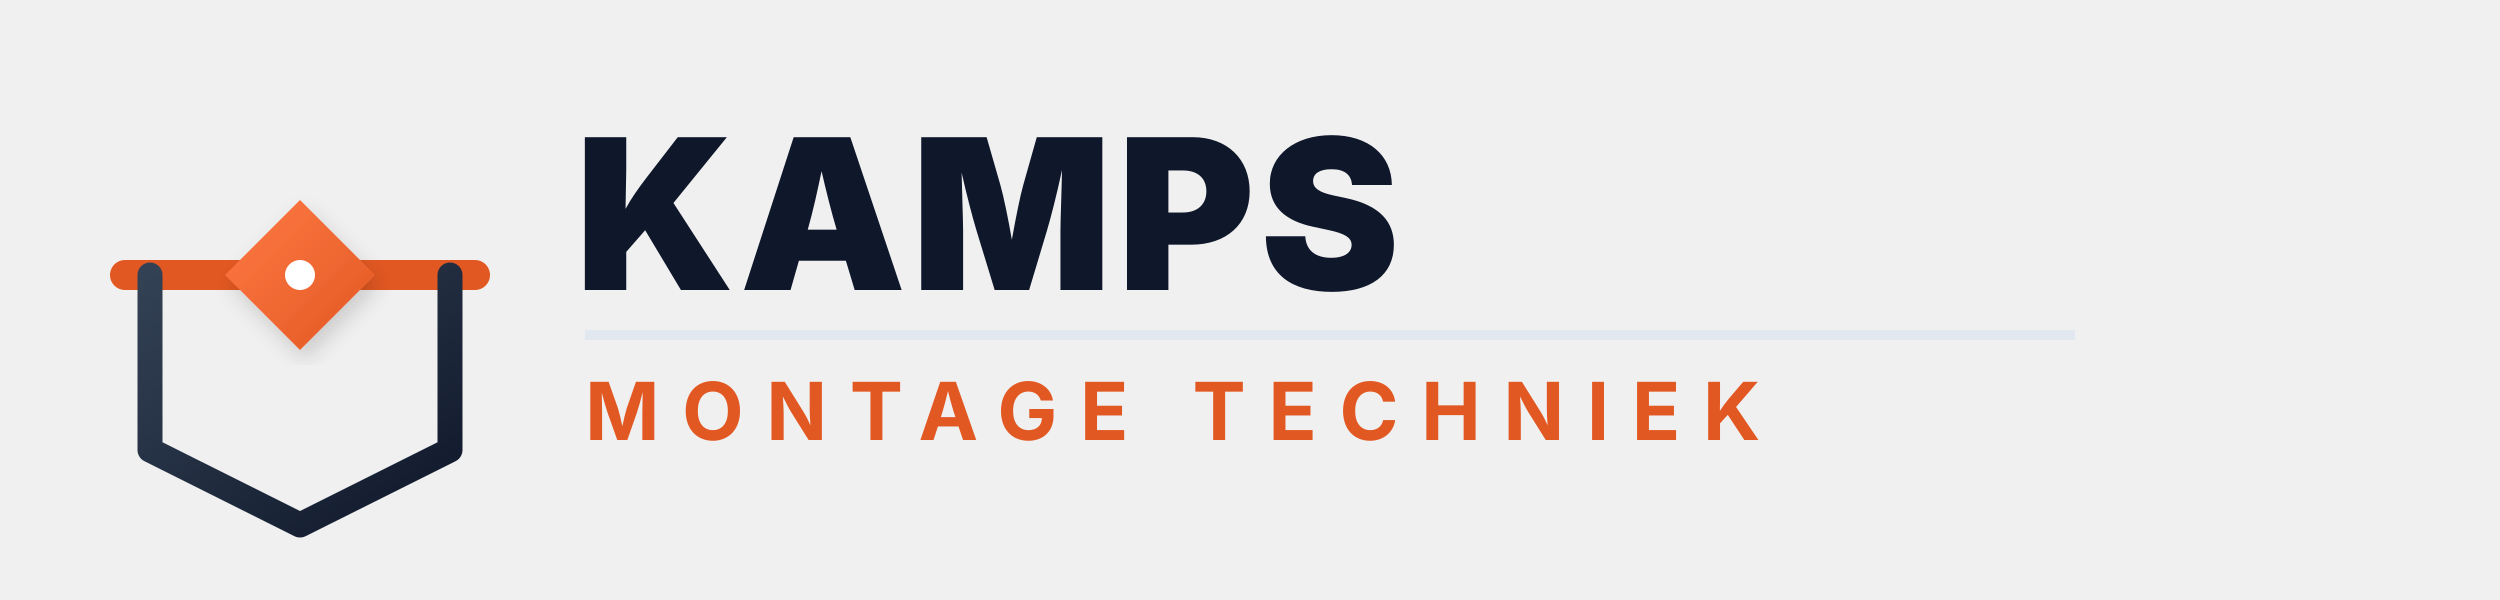
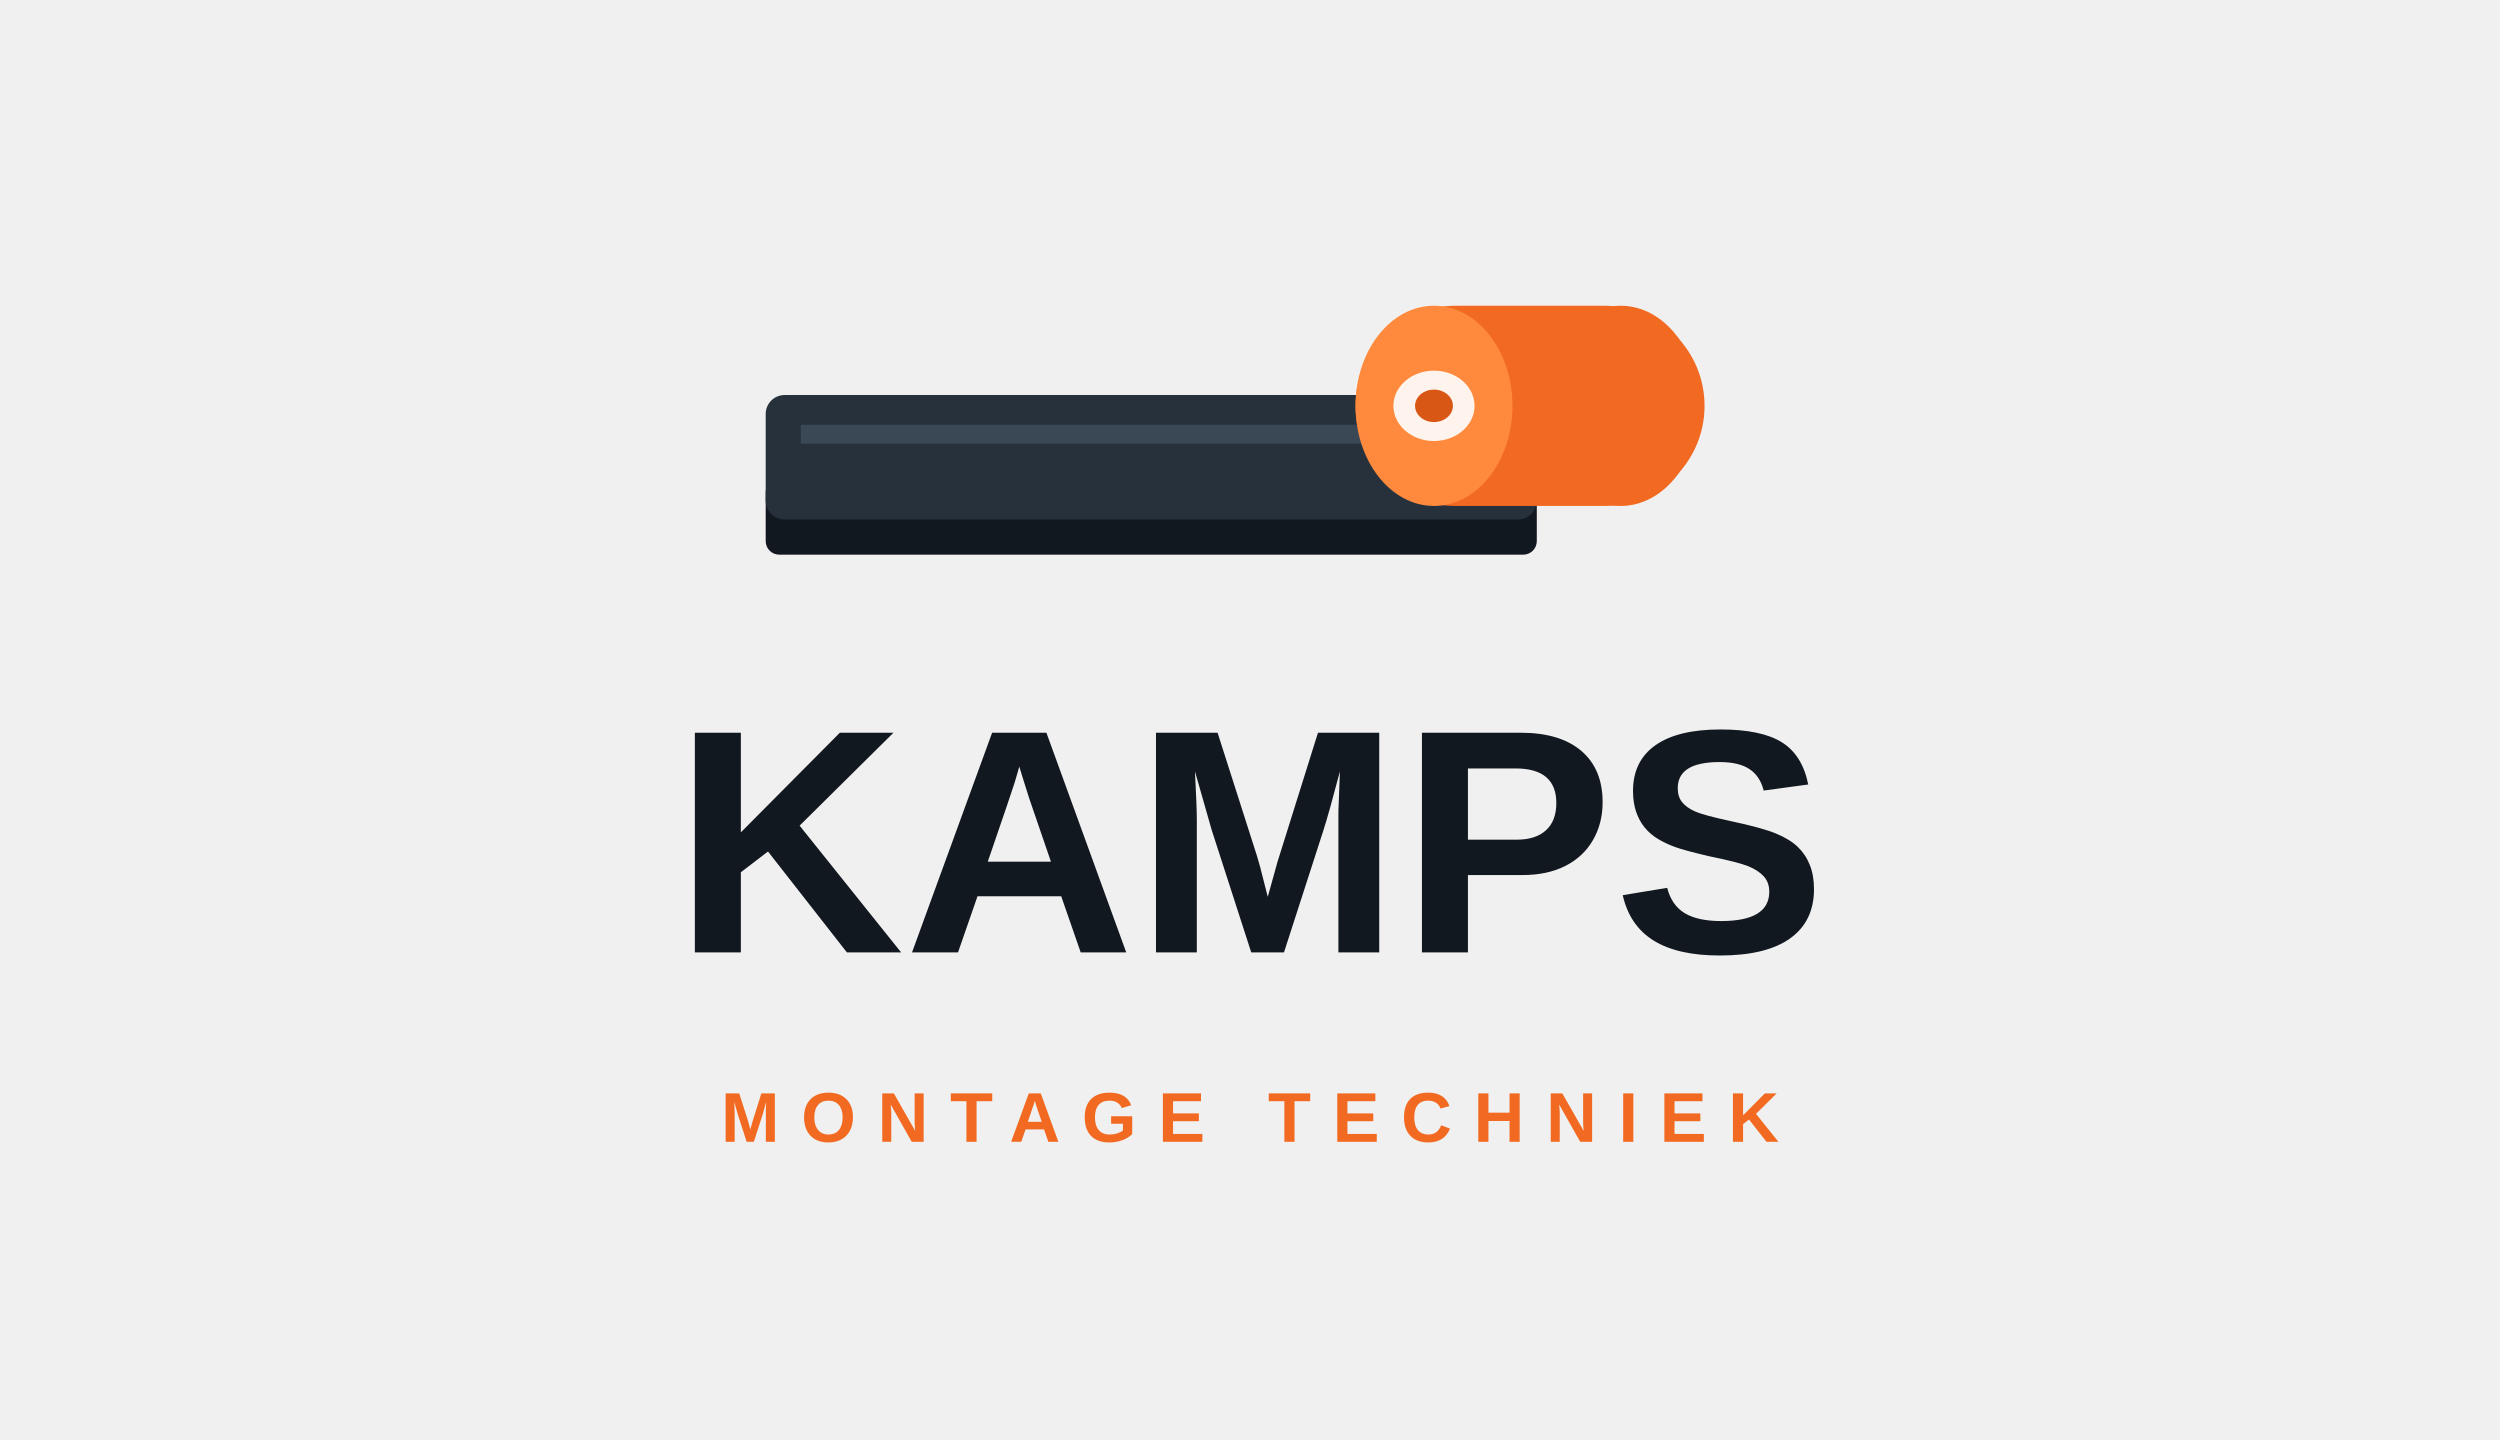
- <svg xmlns="http://www.w3.org/2000/svg" viewBox="0 0 500 120" width="100%" height="100%">
-   <defs>
-     <linearGradient id="orangeGrad" x1="0%" y1="0%" x2="100%" y2="100%">
-       <stop offset="0%" stop-color="#FF7A45" />
-       <stop offset="100%" stop-color="#E25822" />
-     </linearGradient>
-     <linearGradient id="slateGrad" x1="0%" y1="0%" x2="100%" y2="100%">
-       <stop offset="0%" stop-color="#334155" />
-       <stop offset="100%" stop-color="#0F172A" />
-     </linearGradient>
-     <filter id="dropShadow" x="-10%" y="-10%" width="120%" height="120%">
-       <feDropShadow dx="1" dy="2" stdDeviation="2" flood-opacity="0.15" />
-     </filter>
-   </defs>
-   <g transform="translate(10, 10)">
-     <path d="M 15,45 L 85,45" stroke="#E25822" stroke-width="6" stroke-linecap="round" />
-     <path d="M 20,45 L 20,80 L 50,95 L 80,80 L 80,45" fill="none" stroke="url(#slateGrad)" stroke-width="5" stroke-linejoin="round" stroke-linecap="round" />
-     <path d="M 50,45 L 50,95" fill="none" stroke="url(#slateGrad)" stroke-width="3" stroke-dasharray="2 3" />
-     <path d="M 35,45 L 50,30 L 65,45 L 50,60 Z" fill="url(#orangeGrad)" filter="url(#dropShadow)" />
-     <circle cx="50" cy="45" r="3" fill="#FFFFFF" />
+ <svg xmlns="http://www.w3.org/2000/svg" viewBox="0 0 924 532" role="img" aria-label="Kamps Montage Techniek">
+   <g transform="translate(462 148)">
+     <rect x="-179" y="29" width="285" height="28" rx="5" fill="#121820" />
+     <rect x="-179" y="-2" width="285" height="46" rx="7" fill="#27313c" />
+     <rect x="-166" y="9" width="258" height="7" fill="#3a4754" />
+     <rect x="39" y="-35" width="129" height="74" rx="37" fill="#f26a21" />
+     <ellipse cx="68" cy="2" rx="29" ry="37" fill="#ff8a3d" />
+     <ellipse cx="137" cy="2" rx="29" ry="37" fill="#f26a21" />
+     <ellipse cx="68" cy="2" rx="15" ry="13" fill="#fff4ed" />
+     <ellipse cx="68" cy="2" rx="7" ry="6" fill="#d95715" />
  </g>
-   <g transform="translate(115, 0)">
-     <text x="0" y="58" font-family="'Outfit', 'Inter', 'Segoe UI', sans-serif" font-weight="900" font-size="42" fill="#0F172A" letter-spacing="1">KAMPS</text>
-     <text x="2" y="88" font-family="'Inter', 'Segoe UI', sans-serif" font-weight="700" font-size="16" fill="#E25822" letter-spacing="4.5">MONTAGE TECHNIEK</text>
-     <line x1="2" y1="67" x2="300" y2="67" stroke="#E2E8F0" stroke-width="2" />
-   </g>
+   <text x="462" y="352" text-anchor="middle" font-family="Arial Black, Arial, Helvetica, sans-serif" font-weight="900" font-size="118" fill="#121820">KAMPS</text>
+   <text x="462" y="422" text-anchor="middle" font-family="Arial, Helvetica, sans-serif" font-weight="700" font-size="26" fill="#f26a21" letter-spacing="8">MONTAGE TECHNIEK</text>
</svg>
